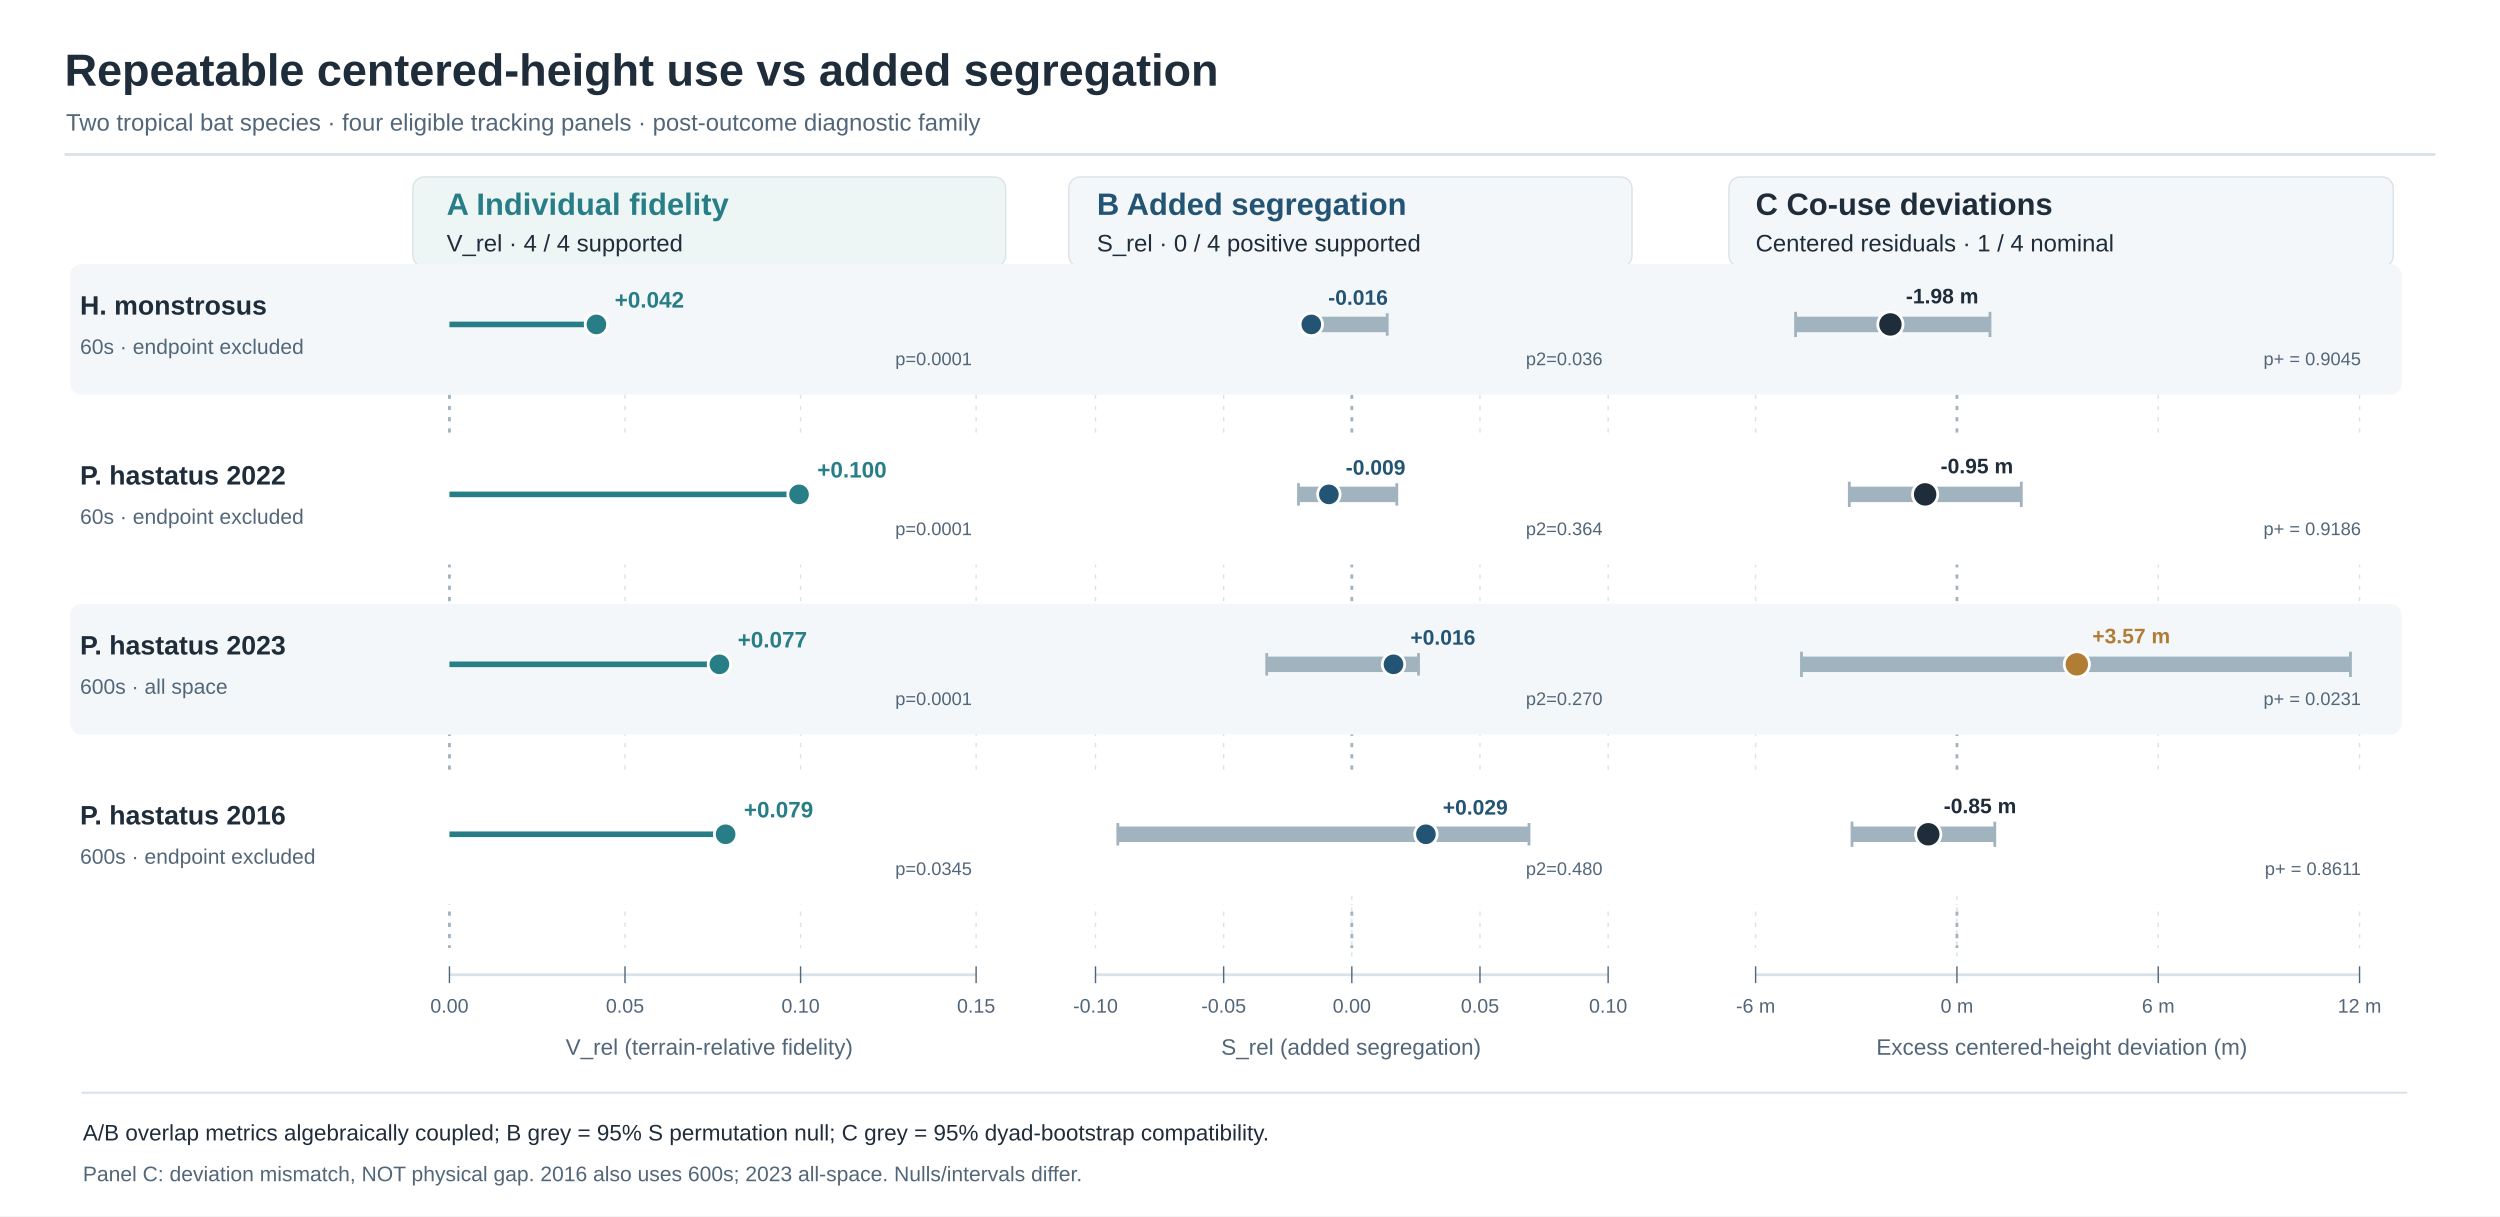
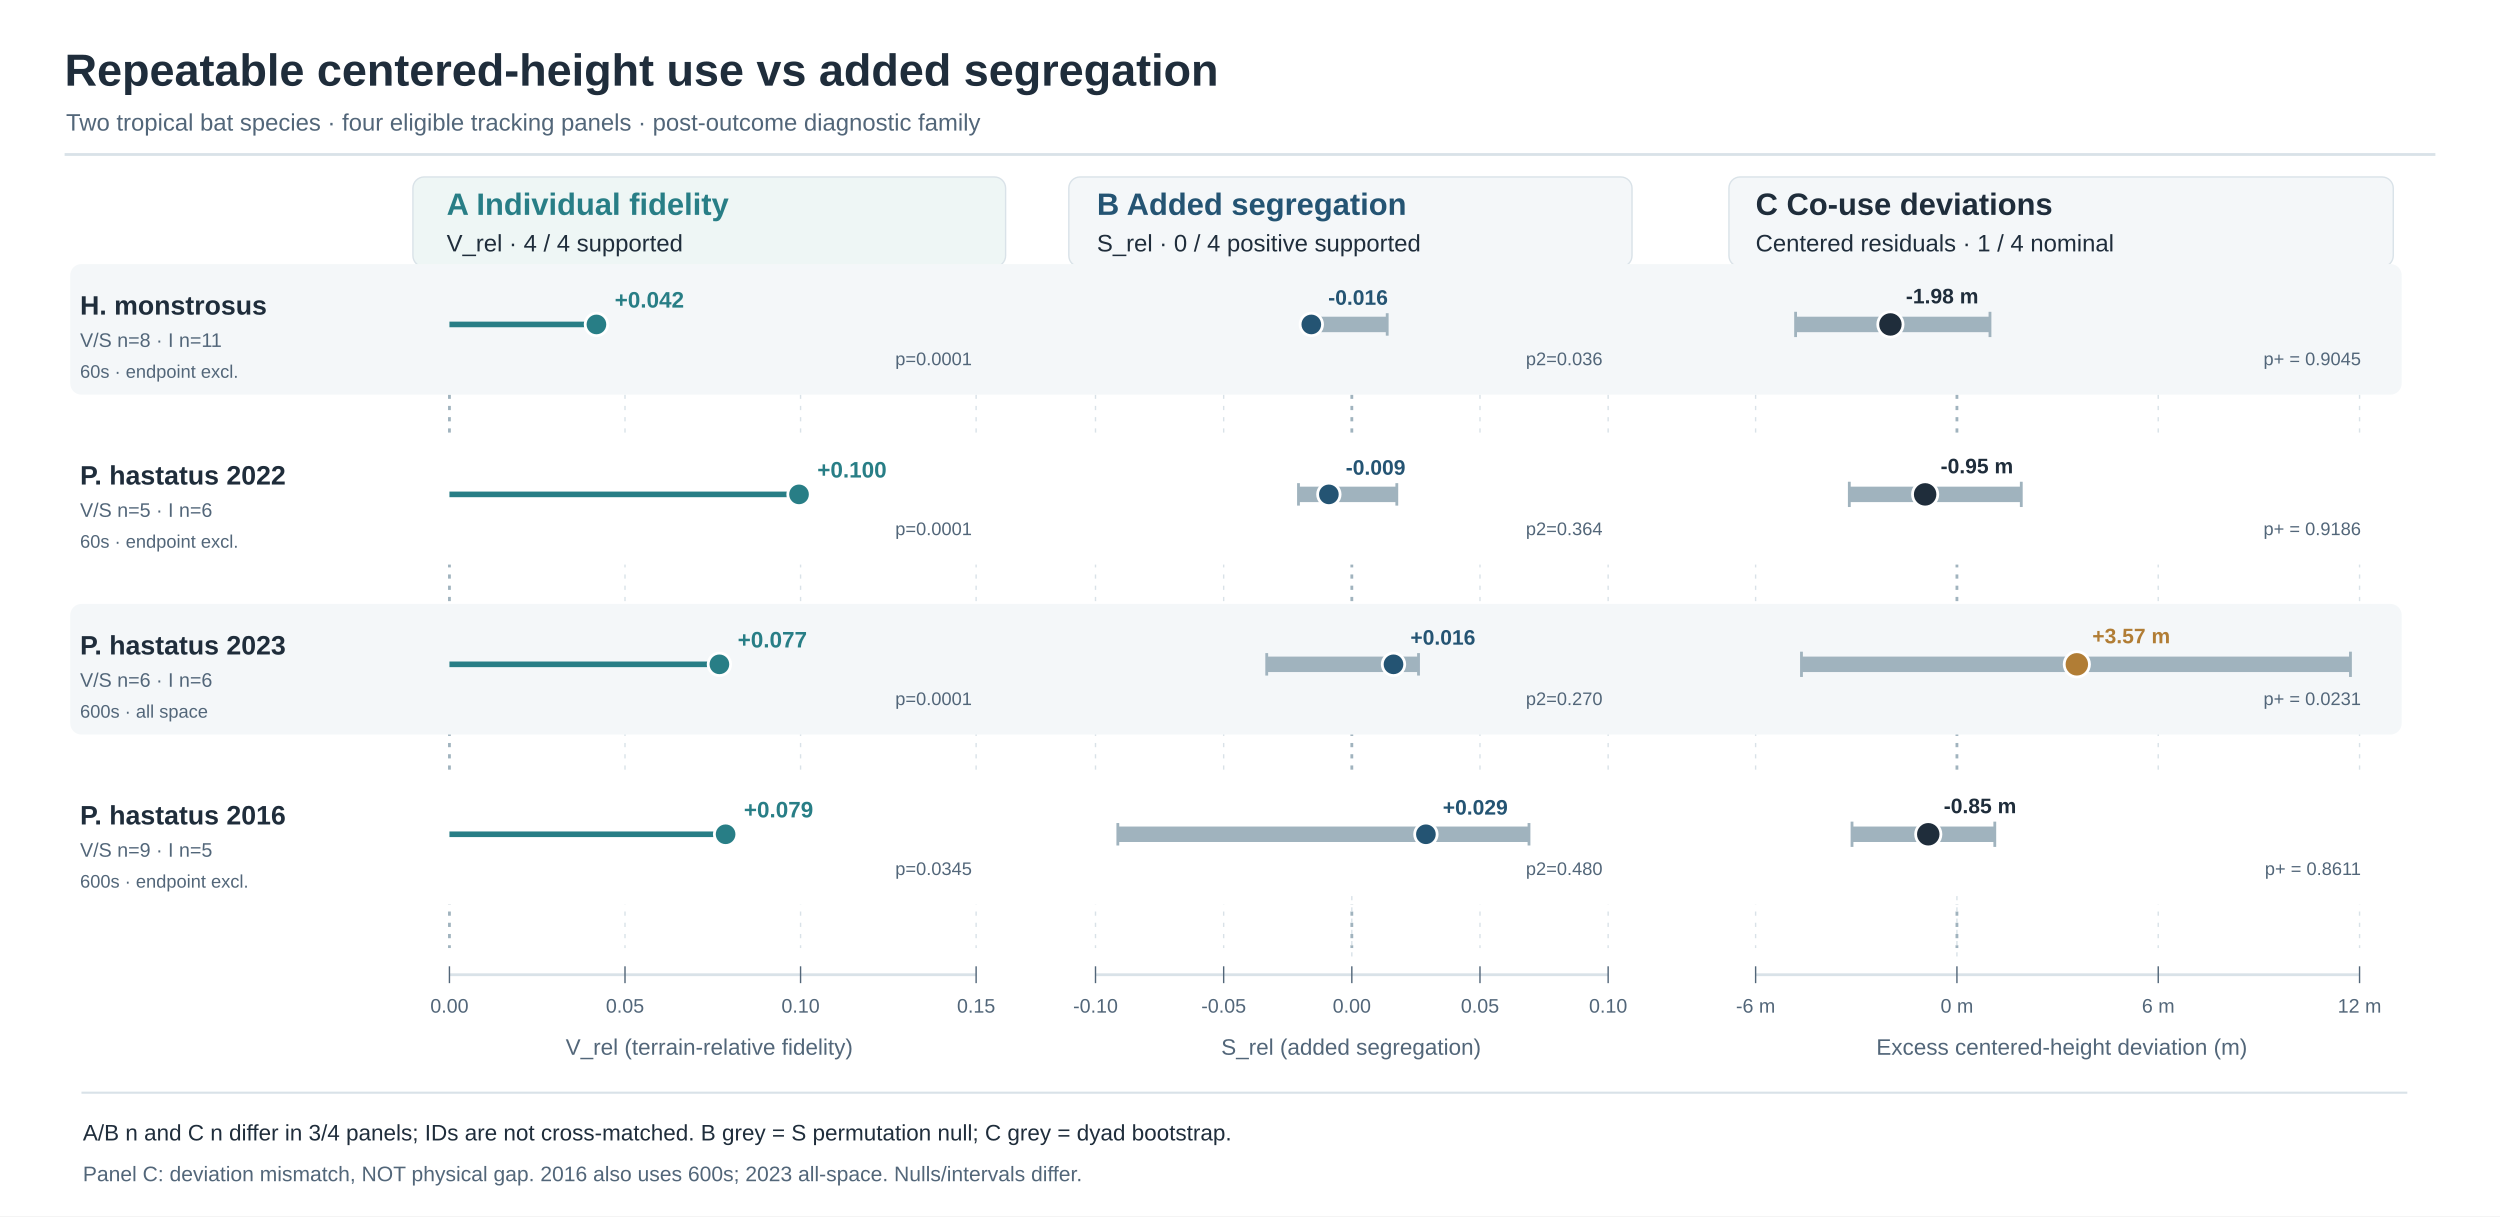
<svg xmlns="http://www.w3.org/2000/svg" width="1780" height="866" viewBox="0 0 1780 866" role="img" aria-label="Repeatable centered-height use vs added segregation">
  <rect width="1780" height="866" fill="#FFFFFF" />
  <text x="46" y="61" font-family="Arial,Helvetica,sans-serif" font-size="32" font-weight="700" fill="#1F2D3B" text-anchor="start">Repeatable centered-height use vs added segregation</text>
  <text x="47" y="93" font-family="Arial,Helvetica,sans-serif" font-size="17" font-weight="400" fill="#526679" text-anchor="start">Two tropical bat species · four eligible tracking panels · post-outcome diagnostic family</text>
  <line x1="46" y1="110" x2="1734" y2="110" stroke="#D9E2E8" stroke-width="2" />
  <rect x="294" y="126" width="422" height="64" rx="8" fill="#EEF6F5" stroke="#D9E2E8" stroke-width="1" />
  <text x="318" y="153" font-family="Arial,Helvetica,sans-serif" font-size="22" font-weight="700" fill="#287E86" text-anchor="start">A   Individual fidelity</text>
  <text x="318" y="179" font-family="Arial,Helvetica,sans-serif" font-size="17" font-weight="500" fill="#1F2D3B" text-anchor="start">V_rel · 4 / 4 supported</text>
  <rect x="761" y="126" width="401" height="64" rx="8" fill="#F4F7F9" stroke="#D9E2E8" stroke-width="1" />
  <text x="781" y="153" font-family="Arial,Helvetica,sans-serif" font-size="22" font-weight="700" fill="#245473" text-anchor="start">B   Added segregation</text>
  <text x="781" y="179" font-family="Arial,Helvetica,sans-serif" font-size="17" font-weight="500" fill="#1F2D3B" text-anchor="start">S_rel · 0 / 4 positive supported</text>
  <rect x="1231" y="126" width="473" height="64" rx="8" fill="#F4F7F9" stroke="#D9E2E8" stroke-width="1" />
  <text x="1250" y="153" font-family="Arial,Helvetica,sans-serif" font-size="22" font-weight="700" fill="#1F2D3B" text-anchor="start">C   Co-use deviations</text>
  <text x="1250" y="179" font-family="Arial,Helvetica,sans-serif" font-size="17" font-weight="500" fill="#1F2D3B" text-anchor="start">Centered residuals · 1 / 4 nominal</text>
  <line x1="320" y1="209" x2="320" y2="675" stroke="#A0B3BE" stroke-width="2" stroke-dasharray="3,5" />
  <line x1="445" y1="209" x2="445" y2="675" stroke="#D9E2E8" stroke-width="1" stroke-dasharray="3,5" />
  <line x1="570" y1="209" x2="570" y2="675" stroke="#D9E2E8" stroke-width="1" stroke-dasharray="3,5" />
  <line x1="695" y1="209" x2="695" y2="675" stroke="#D9E2E8" stroke-width="1" stroke-dasharray="3,5" />
  <line x1="780" y1="209" x2="780" y2="675" stroke="#D9E2E8" stroke-width="1" stroke-dasharray="3,5" />
  <line x1="871.25" y1="209" x2="871.25" y2="675" stroke="#D9E2E8" stroke-width="1" stroke-dasharray="3,5" />
  <line x1="962.5" y1="209" x2="962.5" y2="675" stroke="#A0B3BE" stroke-width="2" stroke-dasharray="3,5" />
  <line x1="1053.75" y1="209" x2="1053.75" y2="675" stroke="#D9E2E8" stroke-width="1" stroke-dasharray="3,5" />
  <line x1="1145" y1="209" x2="1145" y2="675" stroke="#D9E2E8" stroke-width="1" stroke-dasharray="3,5" />
  <line x1="1250" y1="209" x2="1250" y2="675" stroke="#D9E2E8" stroke-width="1" stroke-dasharray="3,5" />
  <line x1="1393.333" y1="209" x2="1393.333" y2="675" stroke="#A0B3BE" stroke-width="2" stroke-dasharray="3,5" />
  <line x1="1536.667" y1="209" x2="1536.667" y2="675" stroke="#D9E2E8" stroke-width="1" stroke-dasharray="3,5" />
  <line x1="1680" y1="209" x2="1680" y2="675" stroke="#D9E2E8" stroke-width="1" stroke-dasharray="3,5" />
  <rect x="50" y="188" width="1660" height="93" rx="8" fill="#F4F7F9" stroke="none" stroke-width="0" />
  <text x="57" y="224" font-family="Arial,Helvetica,sans-serif" font-size="19" font-weight="700" fill="#1F2D3B" text-anchor="start">H. monstrosus</text>
-   <text x="57" y="252" font-family="Arial,Helvetica,sans-serif" font-size="15" font-weight="400" fill="#526679" text-anchor="start">60s · endpoint excluded</text>
+   <text x="57" y="247" font-family="Arial,Helvetica,sans-serif" font-size="14" font-weight="500" fill="#526679" text-anchor="start">V/S n=8 · I n=11</text>
+   <text x="57" y="269" font-family="Arial,Helvetica,sans-serif" font-size="13" font-weight="400" fill="#526679" text-anchor="start">60s · endpoint excl.</text>
  <line x1="320" y1="231" x2="424.657" y2="231" stroke="#287E86" stroke-width="4" />
  <circle cx="424.657" cy="231" r="8" fill="#287E86" stroke="#FFFFFF" stroke-width="2" />
  <text x="437.657" y="219" font-family="Arial,Helvetica,sans-serif" font-size="16" font-weight="700" fill="#287E86" text-anchor="start">+0.042</text>
  <text x="692" y="260" font-family="Arial,Helvetica,sans-serif" font-size="13" font-weight="400" fill="#526679" text-anchor="end">p=0.0001</text>
  <line x1="933.896" y1="231" x2="987.688" y2="231" stroke="#A0B3BE" stroke-width="11" />
  <line x1="933.896" y1="223" x2="933.896" y2="239" stroke="#A0B3BE" stroke-width="2" />
  <line x1="987.688" y1="223" x2="987.688" y2="239" stroke="#A0B3BE" stroke-width="2" />
  <circle cx="933.654" cy="231" r="8" fill="#245473" stroke="#FFFFFF" stroke-width="2" />
  <text x="945.654" y="217" font-family="Arial,Helvetica,sans-serif" font-size="15" font-weight="700" fill="#245473" text-anchor="start">-0.016</text>
  <text x="1141" y="260" font-family="Arial,Helvetica,sans-serif" font-size="13" font-weight="400" fill="#526679" text-anchor="end">p2=0.036</text>
  <line x1="1278.464" y1="231" x2="1416.861" y2="231" stroke="#A0B3BE" stroke-width="11" />
  <line x1="1278.464" y1="222" x2="1278.464" y2="240" stroke="#A0B3BE" stroke-width="2" />
  <line x1="1416.861" y1="222" x2="1416.861" y2="240" stroke="#A0B3BE" stroke-width="2" />
  <circle cx="1345.968" cy="231" r="9" fill="#1F2D3B" stroke="#FFFFFF" stroke-width="2" />
  <text x="1356.968" y="216" font-family="Arial,Helvetica,sans-serif" font-size="15" font-weight="700" fill="#1F2D3B" text-anchor="start">-1.98 m</text>
  <text x="1681" y="260" font-family="Arial,Helvetica,sans-serif" font-size="13" font-weight="400" fill="#526679" text-anchor="end">p+ = 0.9045</text>
  <rect x="50" y="309" width="1660" height="93" rx="8" fill="#FFFFFF" stroke="none" stroke-width="0" />
  <text x="57" y="345" font-family="Arial,Helvetica,sans-serif" font-size="19" font-weight="700" fill="#1F2D3B" text-anchor="start">P. hastatus 2022</text>
-   <text x="57" y="373" font-family="Arial,Helvetica,sans-serif" font-size="15" font-weight="400" fill="#526679" text-anchor="start">60s · endpoint excluded</text>
+   <text x="57" y="368" font-family="Arial,Helvetica,sans-serif" font-size="14" font-weight="500" fill="#526679" text-anchor="start">V/S n=5 · I n=6</text>
+   <text x="57" y="390" font-family="Arial,Helvetica,sans-serif" font-size="13" font-weight="400" fill="#526679" text-anchor="start">60s · endpoint excl.</text>
  <line x1="320" y1="352" x2="568.899" y2="352" stroke="#287E86" stroke-width="4" />
  <circle cx="568.899" cy="352" r="8" fill="#287E86" stroke="#FFFFFF" stroke-width="2" />
  <text x="581.899" y="340" font-family="Arial,Helvetica,sans-serif" font-size="16" font-weight="700" fill="#287E86" text-anchor="start">+0.100</text>
  <text x="692" y="381" font-family="Arial,Helvetica,sans-serif" font-size="13" font-weight="400" fill="#526679" text-anchor="end">p=0.0001</text>
  <line x1="924.522" y1="352" x2="994.529" y2="352" stroke="#A0B3BE" stroke-width="11" />
  <line x1="924.522" y1="344" x2="924.522" y2="360" stroke="#A0B3BE" stroke-width="2" />
  <line x1="994.529" y1="344" x2="994.529" y2="360" stroke="#A0B3BE" stroke-width="2" />
  <circle cx="946.148" cy="352" r="8" fill="#245473" stroke="#FFFFFF" stroke-width="2" />
  <text x="958.148" y="338" font-family="Arial,Helvetica,sans-serif" font-size="15" font-weight="700" fill="#245473" text-anchor="start">-0.009</text>
  <text x="1141" y="381" font-family="Arial,Helvetica,sans-serif" font-size="13" font-weight="400" fill="#526679" text-anchor="end">p2=0.364</text>
  <line x1="1316.713" y1="352" x2="1439.154" y2="352" stroke="#A0B3BE" stroke-width="11" />
  <line x1="1316.713" y1="343" x2="1316.713" y2="361" stroke="#A0B3BE" stroke-width="2" />
  <line x1="1439.154" y1="343" x2="1439.154" y2="361" stroke="#A0B3BE" stroke-width="2" />
  <circle cx="1370.701" cy="352" r="9" fill="#1F2D3B" stroke="#FFFFFF" stroke-width="2" />
  <text x="1381.701" y="337" font-family="Arial,Helvetica,sans-serif" font-size="15" font-weight="700" fill="#1F2D3B" text-anchor="start">-0.95 m</text>
  <text x="1681" y="381" font-family="Arial,Helvetica,sans-serif" font-size="13" font-weight="400" fill="#526679" text-anchor="end">p+ = 0.9186</text>
  <rect x="50" y="430" width="1660" height="93" rx="8" fill="#F4F7F9" stroke="none" stroke-width="0" />
  <text x="57" y="466" font-family="Arial,Helvetica,sans-serif" font-size="19" font-weight="700" fill="#1F2D3B" text-anchor="start">P. hastatus 2023</text>
-   <text x="57" y="494" font-family="Arial,Helvetica,sans-serif" font-size="15" font-weight="400" fill="#526679" text-anchor="start">600s · all space</text>
+   <text x="57" y="489" font-family="Arial,Helvetica,sans-serif" font-size="14" font-weight="500" fill="#526679" text-anchor="start">V/S n=6 · I n=6</text>
+   <text x="57" y="511" font-family="Arial,Helvetica,sans-serif" font-size="13" font-weight="400" fill="#526679" text-anchor="start">600s · all space</text>
  <line x1="320" y1="473" x2="512.217" y2="473" stroke="#287E86" stroke-width="4" />
  <circle cx="512.217" cy="473" r="8" fill="#287E86" stroke="#FFFFFF" stroke-width="2" />
  <text x="525.217" y="461" font-family="Arial,Helvetica,sans-serif" font-size="16" font-weight="700" fill="#287E86" text-anchor="start">+0.077</text>
  <text x="692" y="502" font-family="Arial,Helvetica,sans-serif" font-size="13" font-weight="400" fill="#526679" text-anchor="end">p=0.0001</text>
  <line x1="901.91" y1="473" x2="1009.986" y2="473" stroke="#A0B3BE" stroke-width="11" />
  <line x1="901.91" y1="465" x2="901.91" y2="481" stroke="#A0B3BE" stroke-width="2" />
  <line x1="1009.986" y1="465" x2="1009.986" y2="481" stroke="#A0B3BE" stroke-width="2" />
  <circle cx="992.174" cy="473" r="8" fill="#245473" stroke="#FFFFFF" stroke-width="2" />
  <text x="1004.174" y="459" font-family="Arial,Helvetica,sans-serif" font-size="15" font-weight="700" fill="#245473" text-anchor="start">+0.016</text>
  <text x="1141" y="502" font-family="Arial,Helvetica,sans-serif" font-size="13" font-weight="400" fill="#526679" text-anchor="end">p2=0.270</text>
  <line x1="1282.65" y1="473" x2="1673.532" y2="473" stroke="#A0B3BE" stroke-width="11" />
  <line x1="1282.65" y1="464" x2="1282.65" y2="482" stroke="#A0B3BE" stroke-width="2" />
  <line x1="1673.532" y1="464" x2="1673.532" y2="482" stroke="#A0B3BE" stroke-width="2" />
  <circle cx="1478.706" cy="473" r="9" fill="#B17D35" stroke="#FFFFFF" stroke-width="2" />
  <text x="1489.706" y="458" font-family="Arial,Helvetica,sans-serif" font-size="15" font-weight="700" fill="#B17D35" text-anchor="start">+3.57 m</text>
  <text x="1681" y="502" font-family="Arial,Helvetica,sans-serif" font-size="13" font-weight="400" fill="#526679" text-anchor="end">p+ = 0.0231</text>
  <rect x="50" y="551" width="1660" height="93" rx="8" fill="#FFFFFF" stroke="none" stroke-width="0" />
  <text x="57" y="587" font-family="Arial,Helvetica,sans-serif" font-size="19" font-weight="700" fill="#1F2D3B" text-anchor="start">P. hastatus 2016</text>
-   <text x="57" y="615" font-family="Arial,Helvetica,sans-serif" font-size="15" font-weight="400" fill="#526679" text-anchor="start">600s · endpoint excluded</text>
+   <text x="57" y="610" font-family="Arial,Helvetica,sans-serif" font-size="14" font-weight="500" fill="#526679" text-anchor="start">V/S n=9 · I n=5</text>
+   <text x="57" y="632" font-family="Arial,Helvetica,sans-serif" font-size="13" font-weight="400" fill="#526679" text-anchor="start">600s · endpoint excl.</text>
  <line x1="320" y1="594" x2="516.625" y2="594" stroke="#287E86" stroke-width="4" />
  <circle cx="516.625" cy="594" r="8" fill="#287E86" stroke="#FFFFFF" stroke-width="2" />
  <text x="529.625" y="582" font-family="Arial,Helvetica,sans-serif" font-size="16" font-weight="700" fill="#287E86" text-anchor="start">+0.079</text>
  <text x="692" y="623" font-family="Arial,Helvetica,sans-serif" font-size="13" font-weight="400" fill="#526679" text-anchor="end">p=0.0345</text>
  <line x1="795.896" y1="594" x2="1088.644" y2="594" stroke="#A0B3BE" stroke-width="11" />
  <line x1="795.896" y1="586" x2="795.896" y2="602" stroke="#A0B3BE" stroke-width="2" />
  <line x1="1088.644" y1="586" x2="1088.644" y2="602" stroke="#A0B3BE" stroke-width="2" />
  <circle cx="1015.243" cy="594" r="8" fill="#245473" stroke="#FFFFFF" stroke-width="2" />
  <text x="1027.243" y="580" font-family="Arial,Helvetica,sans-serif" font-size="15" font-weight="700" fill="#245473" text-anchor="start">+0.029</text>
  <text x="1141" y="623" font-family="Arial,Helvetica,sans-serif" font-size="13" font-weight="400" fill="#526679" text-anchor="end">p2=0.480</text>
  <line x1="1318.636" y1="594" x2="1420.289" y2="594" stroke="#A0B3BE" stroke-width="11" />
  <line x1="1318.636" y1="585" x2="1318.636" y2="603" stroke="#A0B3BE" stroke-width="2" />
  <line x1="1420.289" y1="585" x2="1420.289" y2="603" stroke="#A0B3BE" stroke-width="2" />
  <circle cx="1372.929" cy="594" r="9" fill="#1F2D3B" stroke="#FFFFFF" stroke-width="2" />
  <text x="1383.929" y="579" font-family="Arial,Helvetica,sans-serif" font-size="15" font-weight="700" fill="#1F2D3B" text-anchor="start">-0.85 m</text>
  <text x="1681" y="623" font-family="Arial,Helvetica,sans-serif" font-size="13" font-weight="400" fill="#526679" text-anchor="end">p+ = 0.8611</text>
  <line x1="320" y1="694" x2="695" y2="694" stroke="#D9E2E8" stroke-width="2" />
  <line x1="320" y1="688" x2="320" y2="700" stroke="#526679" stroke-width="1" />
  <text x="320" y="721" font-family="Arial,Helvetica,sans-serif" font-size="14" font-weight="400" fill="#526679" text-anchor="middle">0.00</text>
  <line x1="445" y1="688" x2="445" y2="700" stroke="#526679" stroke-width="1" />
  <text x="445" y="721" font-family="Arial,Helvetica,sans-serif" font-size="14" font-weight="400" fill="#526679" text-anchor="middle">0.05</text>
  <line x1="570" y1="688" x2="570" y2="700" stroke="#526679" stroke-width="1" />
  <text x="570" y="721" font-family="Arial,Helvetica,sans-serif" font-size="14" font-weight="400" fill="#526679" text-anchor="middle">0.10</text>
  <line x1="695" y1="688" x2="695" y2="700" stroke="#526679" stroke-width="1" />
  <text x="695" y="721" font-family="Arial,Helvetica,sans-serif" font-size="14" font-weight="400" fill="#526679" text-anchor="middle">0.15</text>
  <line x1="780" y1="694" x2="1145" y2="694" stroke="#D9E2E8" stroke-width="2" />
  <line x1="780" y1="688" x2="780" y2="700" stroke="#526679" stroke-width="1" />
  <text x="780" y="721" font-family="Arial,Helvetica,sans-serif" font-size="14" font-weight="400" fill="#526679" text-anchor="middle">-0.10</text>
  <line x1="871.25" y1="688" x2="871.25" y2="700" stroke="#526679" stroke-width="1" />
  <text x="871.25" y="721" font-family="Arial,Helvetica,sans-serif" font-size="14" font-weight="400" fill="#526679" text-anchor="middle">-0.05</text>
  <line x1="962.5" y1="688" x2="962.5" y2="700" stroke="#526679" stroke-width="1" />
  <text x="962.5" y="721" font-family="Arial,Helvetica,sans-serif" font-size="14" font-weight="400" fill="#526679" text-anchor="middle">0.00</text>
  <line x1="1053.75" y1="688" x2="1053.75" y2="700" stroke="#526679" stroke-width="1" />
  <text x="1053.75" y="721" font-family="Arial,Helvetica,sans-serif" font-size="14" font-weight="400" fill="#526679" text-anchor="middle">0.05</text>
  <line x1="1145" y1="688" x2="1145" y2="700" stroke="#526679" stroke-width="1" />
  <text x="1145" y="721" font-family="Arial,Helvetica,sans-serif" font-size="14" font-weight="400" fill="#526679" text-anchor="middle">0.10</text>
  <line x1="962.5" y1="681" x2="962.5" y2="634" stroke="#D9E2E8" stroke-width="1" stroke-dasharray="3,5" />
  <line x1="1250" y1="694" x2="1680" y2="694" stroke="#D9E2E8" stroke-width="2" />
  <line x1="1250" y1="688" x2="1250" y2="700" stroke="#526679" stroke-width="1" />
  <text x="1250" y="721" font-family="Arial,Helvetica,sans-serif" font-size="14" font-weight="400" fill="#526679" text-anchor="middle">-6 m</text>
  <line x1="1393.333" y1="688" x2="1393.333" y2="700" stroke="#526679" stroke-width="1" />
  <text x="1393.333" y="721" font-family="Arial,Helvetica,sans-serif" font-size="14" font-weight="400" fill="#526679" text-anchor="middle">0 m</text>
  <line x1="1536.667" y1="688" x2="1536.667" y2="700" stroke="#526679" stroke-width="1" />
  <text x="1536.667" y="721" font-family="Arial,Helvetica,sans-serif" font-size="14" font-weight="400" fill="#526679" text-anchor="middle">6 m</text>
  <line x1="1680" y1="688" x2="1680" y2="700" stroke="#526679" stroke-width="1" />
  <text x="1680" y="721" font-family="Arial,Helvetica,sans-serif" font-size="14" font-weight="400" fill="#526679" text-anchor="middle">12 m</text>
  <line x1="1393.333" y1="681" x2="1393.333" y2="634" stroke="#D9E2E8" stroke-width="1" stroke-dasharray="3,5" />
  <text x="505" y="751" font-family="Arial,Helvetica,sans-serif" font-size="16" font-weight="500" fill="#526679" text-anchor="middle">V_rel (terrain-relative fidelity)</text>
  <text x="962" y="751" font-family="Arial,Helvetica,sans-serif" font-size="16" font-weight="500" fill="#526679" text-anchor="middle">S_rel (added segregation)</text>
  <text x="1468" y="751" font-family="Arial,Helvetica,sans-serif" font-size="16" font-weight="500" fill="#526679" text-anchor="middle">Excess centered-height deviation (m)</text>
  <line x1="58" y1="778" x2="1714" y2="778" stroke="#D9E2E8" stroke-width="1.5" />
-   <text x="59" y="812" font-family="Arial,Helvetica,sans-serif" font-size="16" font-weight="500" fill="#1F2D3B" text-anchor="start">A/B overlap metrics algebraically coupled; B grey = 95% S permutation null; C grey = 95% dyad-bootstrap compatibility.</text>
+   <text x="59" y="812" font-family="Arial,Helvetica,sans-serif" font-size="16" font-weight="500" fill="#1F2D3B" text-anchor="start">A/B n and C n differ in 3/4 panels; IDs are not cross-matched. B grey = S permutation null; C grey = dyad bootstrap.</text>
  <text x="59" y="841" font-family="Arial,Helvetica,sans-serif" font-size="15" font-weight="400" fill="#526679" text-anchor="start">Panel C: deviation mismatch, NOT physical gap. 2016 also uses 600s; 2023 all-space. Nulls/intervals differ.</text>
</svg>
